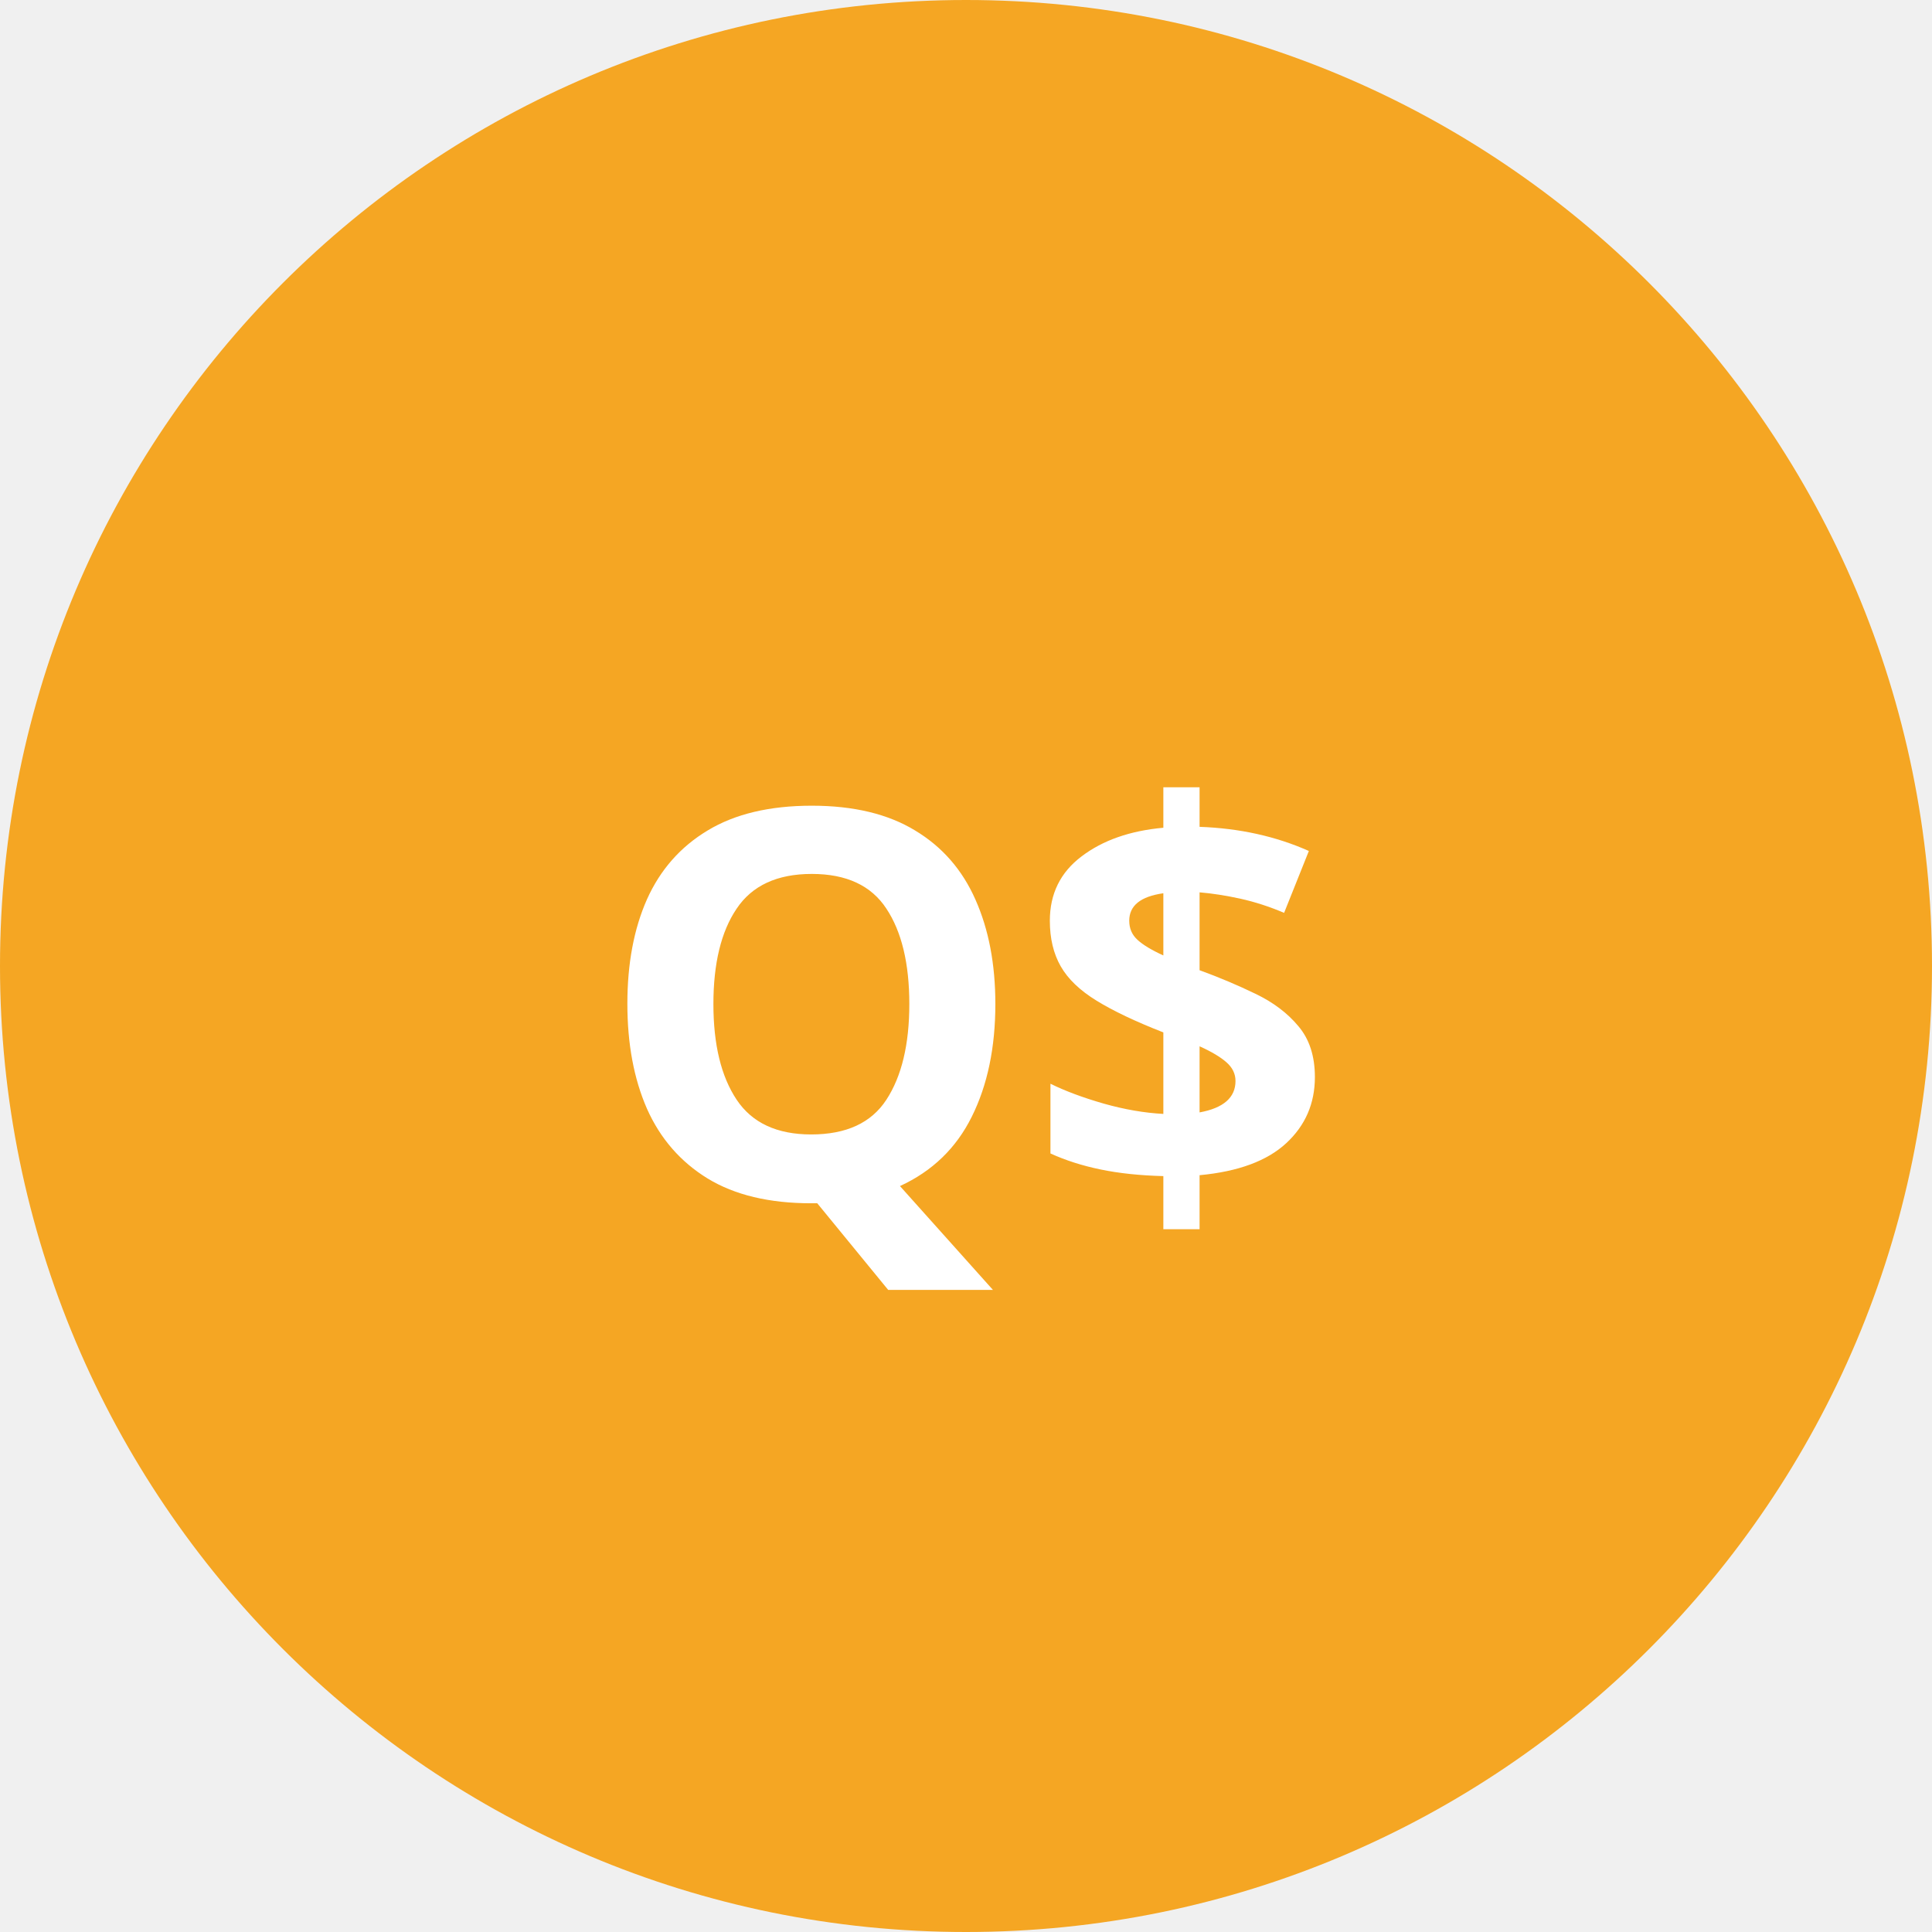
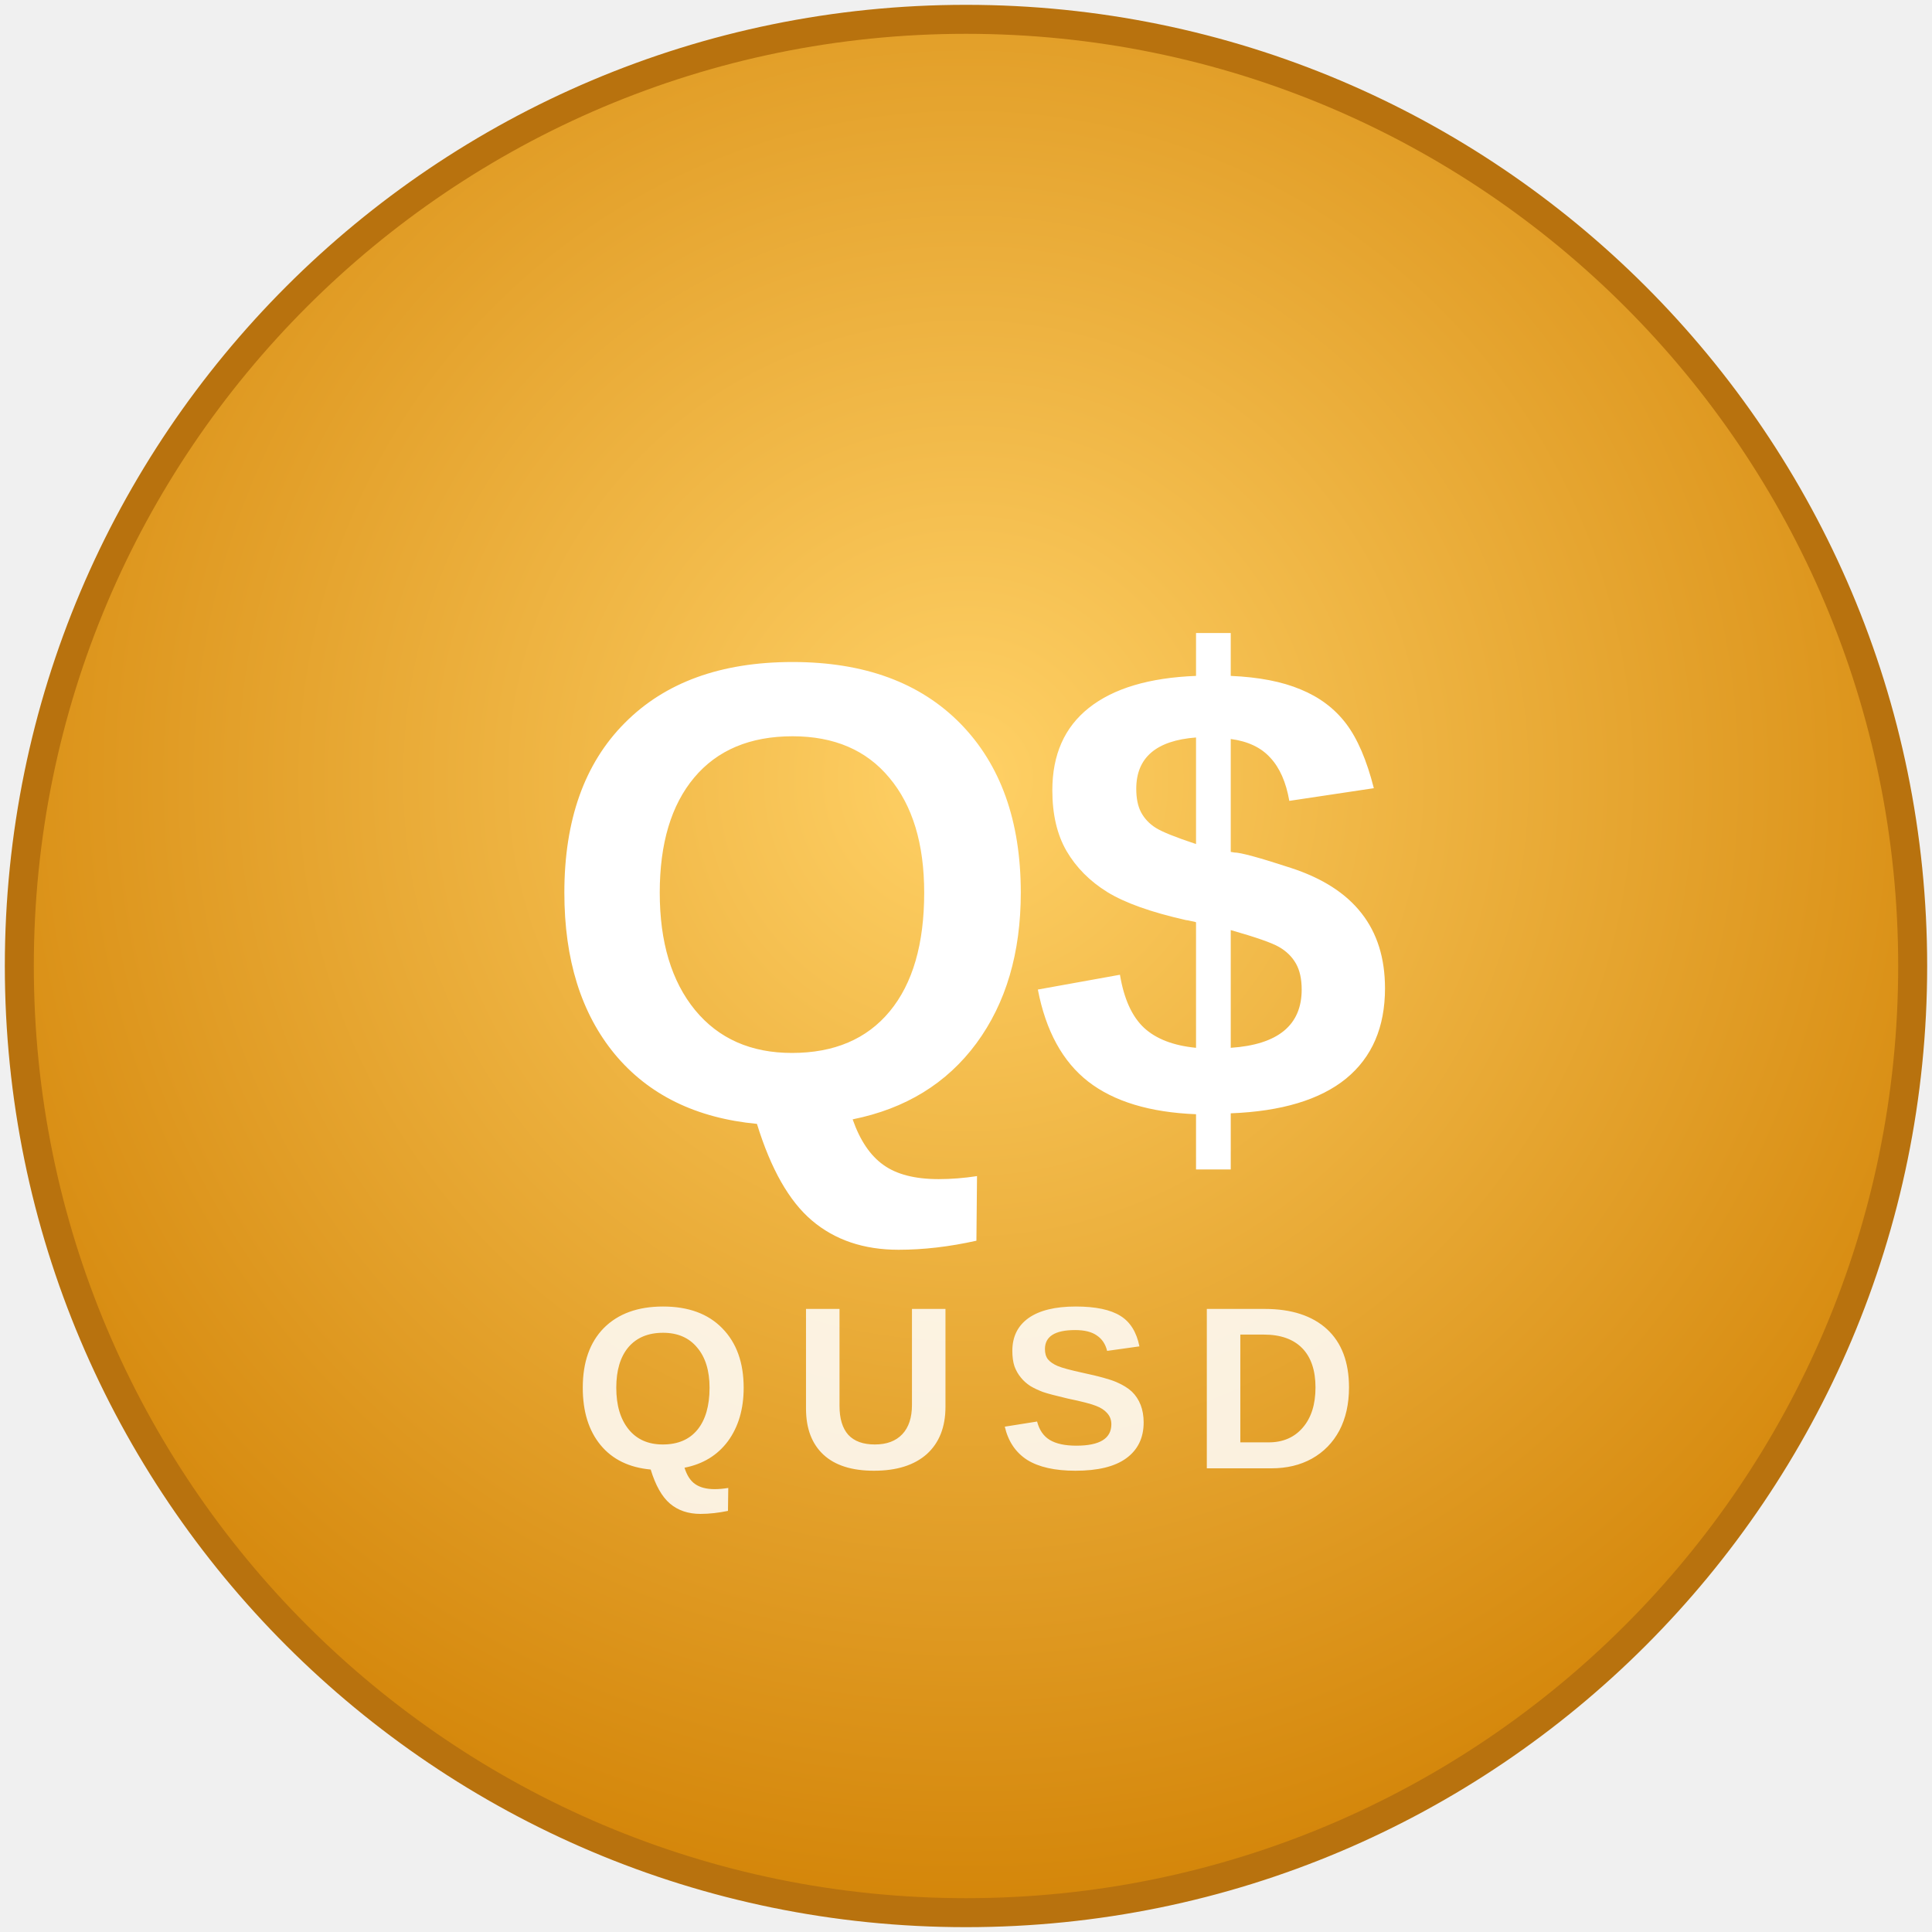
<svg xmlns="http://www.w3.org/2000/svg" viewBox="0 0 100 100">
-   <circle cx="50" cy="50" r="50" fill="#F5A623" />
-   <text x="50" y="62" text-anchor="middle" font-size="28" font-family="sans-serif" fill="white" font-weight="bold">Q$</text>
+   <defs>
+     <radialGradient id="bg" cx="50%" cy="40%" r="60%">
+       <stop offset="0%" stop-color="#FFD166" />
+       <stop offset="100%" stop-color="#D4860A" />
+     </radialGradient>
+   </defs>
+   <circle cx="50" cy="50" r="49" fill="url(#bg)" stroke="#B8720E" stroke-width="1.5" />
+   <text x="50" y="58" text-anchor="middle" font-size="34" font-family="Arial,sans-serif" font-weight="900" fill="white" letter-spacing="-1">Q$</text>
+   <text x="50" y="76" text-anchor="middle" font-size="12" font-family="Arial,sans-serif" font-weight="700" fill="rgba(255,255,255,0.85)" letter-spacing="2">QUSD</text>
</svg>
